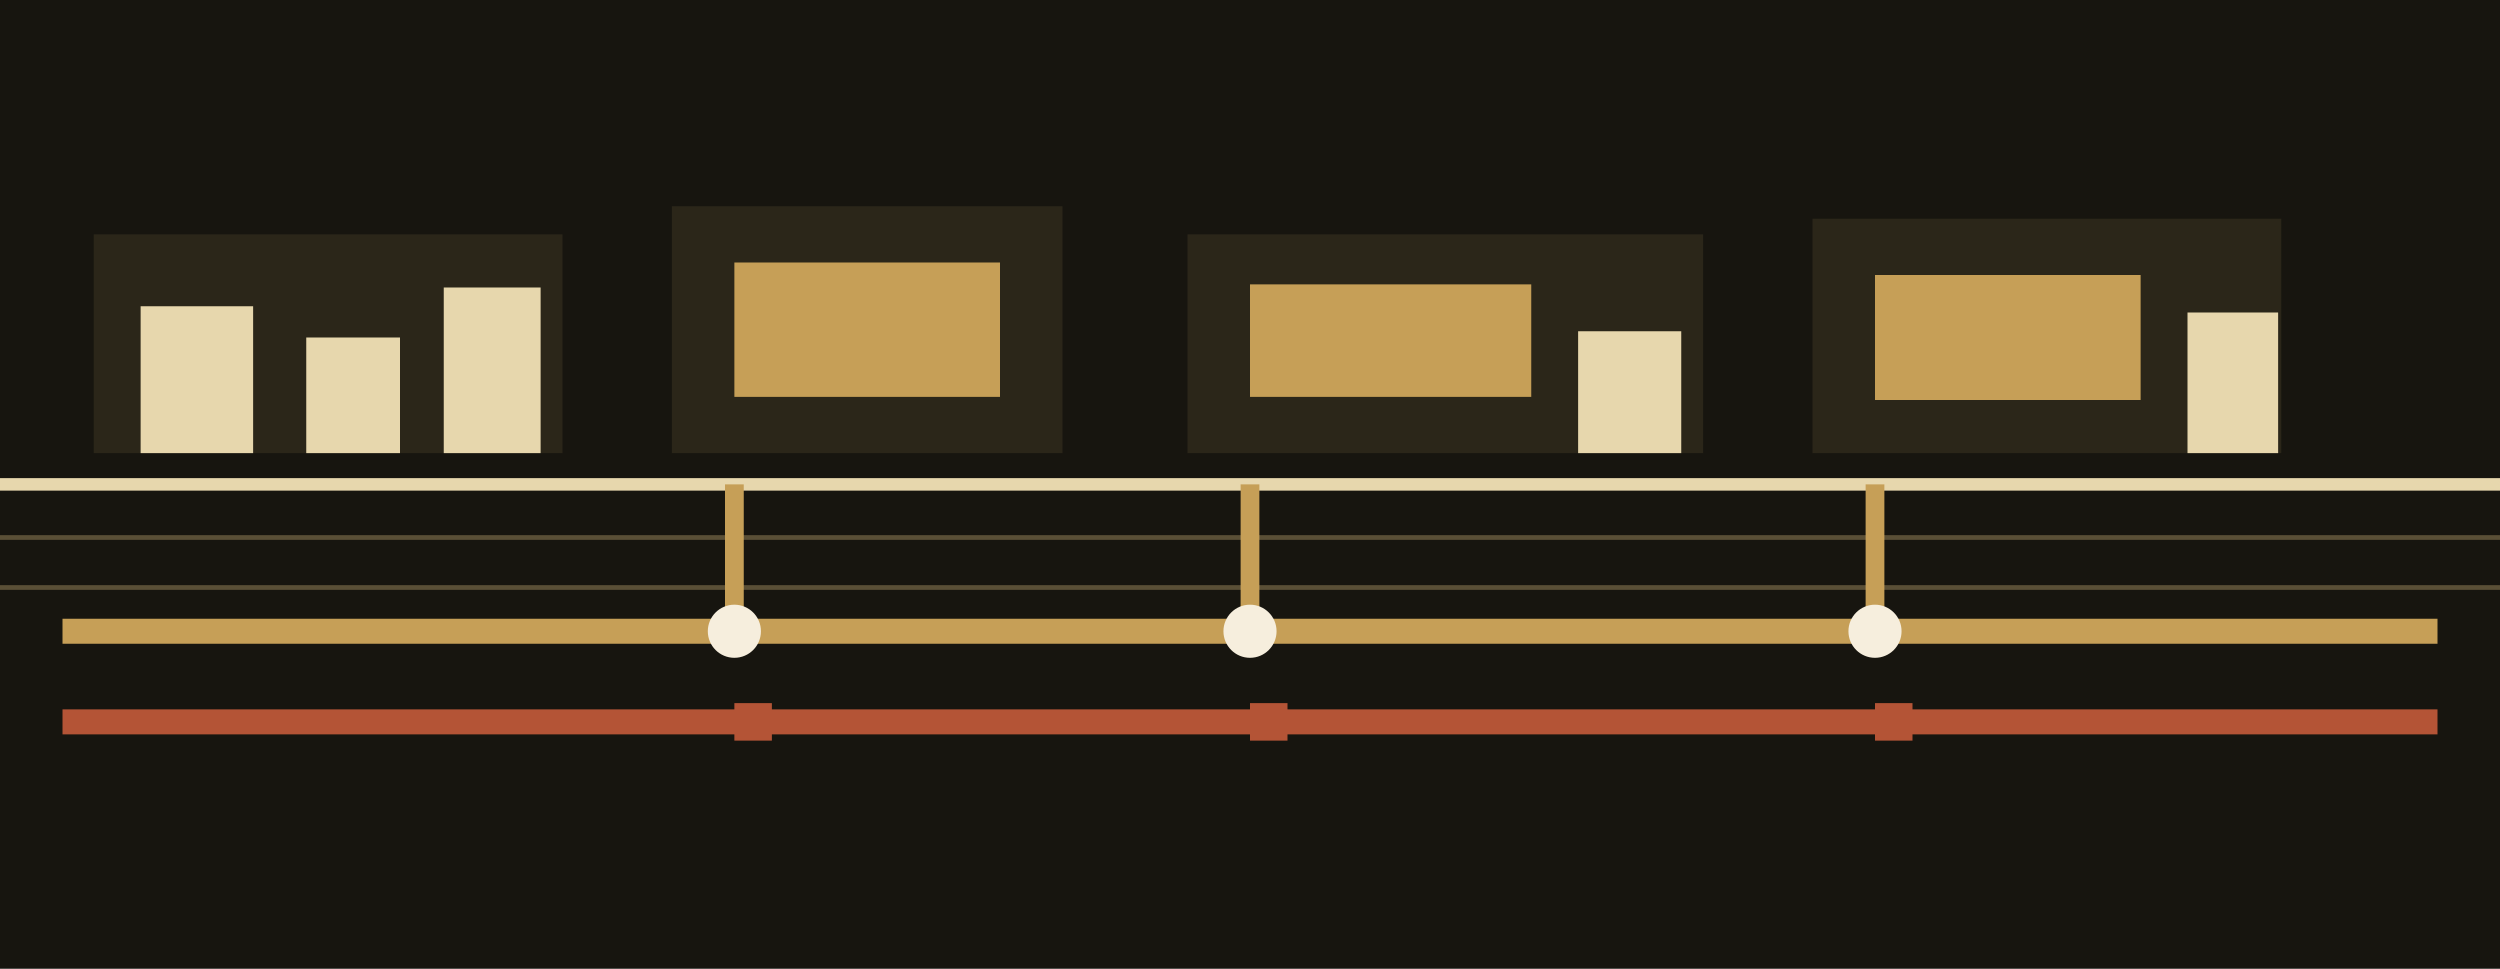
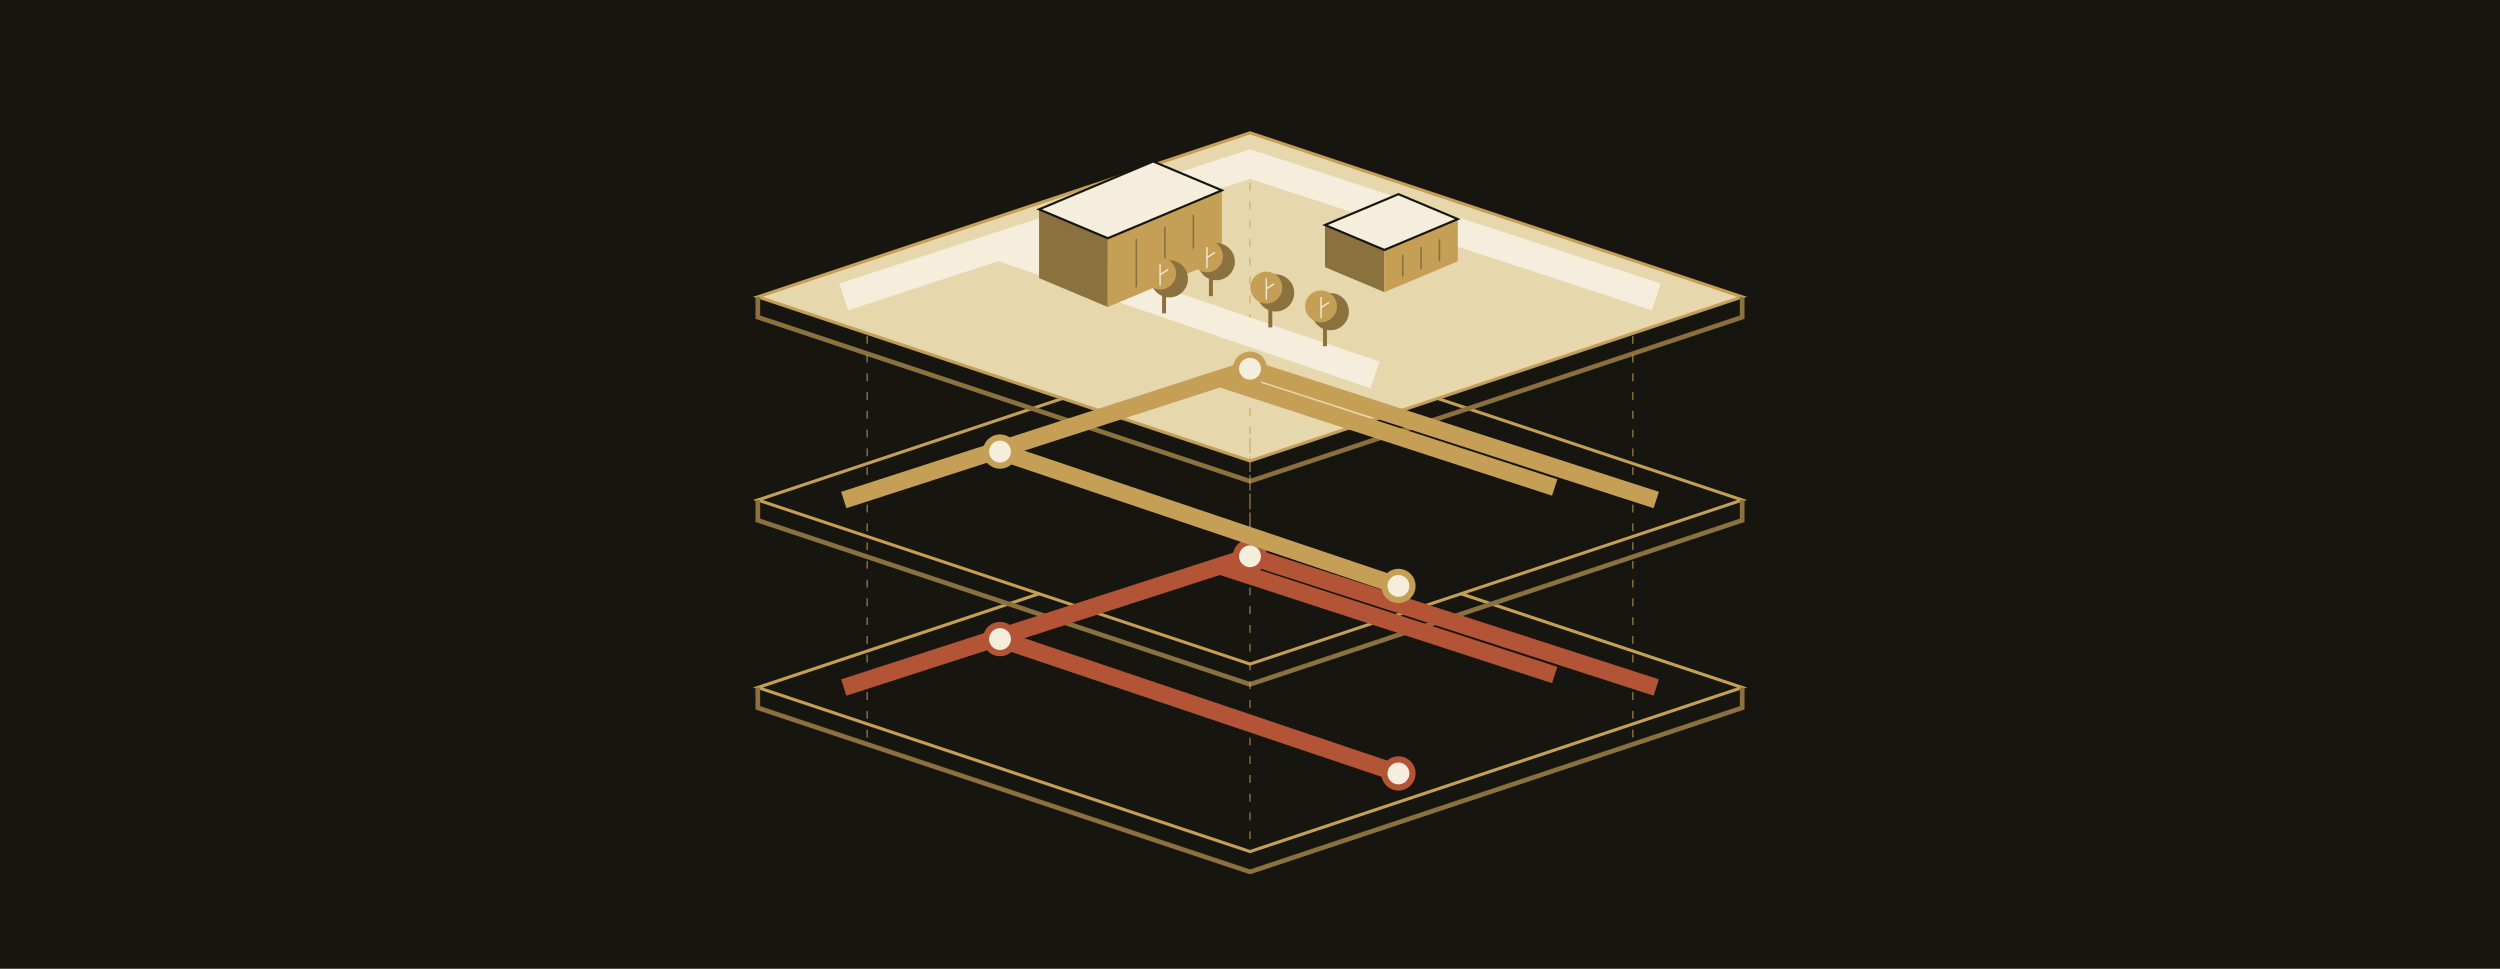
<svg xmlns="http://www.w3.org/2000/svg" viewBox="0 0 1600 620" role="img" aria-labelledby="title desc">
-   <rect width="1600" height="620" fill="#17150f" />
-   <g fill="#2b2619">
-     <rect x="60" y="150" width="300" height="140" />
-     <rect x="430" y="132" width="250" height="158" />
-     <rect x="760" y="150" width="330" height="140" />
-     <rect x="1160" y="140" width="300" height="150" />
-   </g>
-   <g fill="#c69f57">
-     <rect x="470" y="168" width="170" height="86" />
-     <rect x="800" y="182" width="180" height="72" />
-     <rect x="1200" y="176" width="170" height="80" />
-   </g>
-   <g fill="#e7d7ad">
-     <rect x="90" y="196" width="72" height="94" />
-     <rect x="196" y="216" width="60" height="74" />
-     <rect x="284" y="184" width="62" height="106" />
-     <rect x="1010" y="212" width="66" height="78" />
-     <rect x="1400" y="200" width="58" height="90" />
-   </g>
-   <path d="M0 310h1600" stroke="#e7d7ad" stroke-width="8" />
-   <g stroke="#5a4f36" stroke-width="3">
-     <path d="M0 344h1600M0 376h1600" />
-   </g>
-   <path d="M40 404h1520" fill="none" stroke="#c69f57" stroke-width="16" />
-   <path d="M40 462h1520" fill="none" stroke="#b45436" stroke-width="16" />
-   <g stroke="#c69f57" stroke-width="12" fill="none">
-     <path d="M470 404v-94M800 404v-94M1200 404v-94" />
-   </g>
-   <g fill="#f6eedd">
-     <circle cx="470" cy="404" r="17" />
-     <circle cx="800" cy="404" r="17" />
-     <circle cx="1200" cy="404" r="17" />
-   </g>
-   <g fill="#b45436">
-     <rect x="470" y="450" width="24" height="24" />
-     <rect x="800" y="450" width="24" height="24" />
-     <rect x="1200" y="450" width="24" height="24" />
+   <rect x="0" y="0" width="1600" height="620" fill="#17150f" />
+   <g transform="translate(800 300)">
+     <path d="M-315 140 0 35 315 140 0 245Z" fill="#17150f" stroke="#c69f57" stroke-width="2" />
+     <path d="M-315 140v13L0 258 315 153v-13" fill="none" stroke="#8b713e" stroke-width="3" />
+     <path d="M-315 20 0 -85 315 20 0 125Z" fill="#17150f" stroke="#c69f57" stroke-width="2" />
+     <path d="M-315 20v13L0 138 315 33v-13" fill="none" stroke="#8b713e" stroke-width="3" />
+     <path d="M-315 -110 0 -215 315 -110 0 -5Z" fill="#e7d7ad" stroke="#c69f57" stroke-width="2" />
+     <path d="M-315 -110v13L0 8 315 -97v-13" fill="none" stroke="#8b713e" stroke-width="3" />
+     <path d="M-245 -85L-245 175" fill="none" stroke="#c69f57" stroke-width="1" stroke-dasharray="5 7" opacity=".6" />
+     <path d="M245 -85L245 175" fill="none" stroke="#c69f57" stroke-width="1" stroke-dasharray="5 7" opacity=".6" />
+     <path d="M0 -195L0 65" fill="none" stroke="#c69f57" stroke-width="1" stroke-dasharray="5 7" opacity=".6" />
+     <path d="M0 -20L0 240" fill="none" stroke="#c69f57" stroke-width="1" stroke-dasharray="5 7" opacity=".6" />
+     <path d="M-260 140 0 56 260 140M-160 109 95 195M-20 62 195 132" fill="none" stroke="#b45436" stroke-width="11" stroke-linejoin="round" />
+     <circle cx="-160" cy="109" r="9" fill="#f6eedd" stroke="#b45436" stroke-width="4" />
+     <circle cx="0" cy="56" r="9" fill="#f6eedd" stroke="#b45436" stroke-width="4" />
+     <circle cx="95" cy="195" r="9" fill="#f6eedd" stroke="#b45436" stroke-width="4" />
+     <path d="M-260 20 0 -64 260 20M-160 -11 95 75M-20 -58 195 12" fill="none" stroke="#c69f57" stroke-width="11" stroke-linejoin="round" />
+     <circle cx="-160" cy="-11" r="9" fill="#f6eedd" stroke="#c69f57" stroke-width="4" />
+     <circle cx="0" cy="-64" r="9" fill="#f6eedd" stroke="#c69f57" stroke-width="4" />
+     <circle cx="95" cy="75" r="9" fill="#f6eedd" stroke="#c69f57" stroke-width="4" />
+     <path d="M-260-110 0-195 260-110M-160-142 80-60" fill="none" stroke="#f6eedd" stroke-width="18" />
+     <path d="M-135 -166l73 -30.66 44 18.48 -73 30.66Z" fill="#c69f57" />
+     <path d="M-135 -166v44l44 18.48v-44Z" fill="#8b713e" />
+     <path d="M-91 -147.52l73 -30.66v44l-73 30.66Z" fill="#c69f57" />
+     <path d="M-135 -166l73 -30.66 44 18.48 -73 30.66Z" fill="#f6eedd" stroke="#17150f" stroke-width="1.4" />
+     <path d="M-72.75 -147.185L-72.75 -116.185" fill="none" stroke="#17150f" stroke-width="1" opacity=".35" />
+     <path d="M-54.5 -154.85L-54.5 -123.85" fill="none" stroke="#17150f" stroke-width="1" opacity=".35" />
+     <path d="M-36.25 -162.515L-36.25 -131.515" fill="none" stroke="#17150f" stroke-width="1" opacity=".35" />
+     <path d="M48 -156l47 -19.74 38 15.96 -47 19.74Z" fill="#c69f57" />
+     <path d="M48 -156v27l38 15.96v-27Z" fill="#8b713e" />
+     <path d="M86 -140.04l47 -19.74v27l-47 19.74Z" fill="#c69f57" />
+     <path d="M48 -156l47 -19.74 38 15.96 -47 19.74Z" fill="#f6eedd" stroke="#17150f" stroke-width="1.4" />
+     <path d="M97.75 -136.975L97.75 -122.975" fill="none" stroke="#17150f" stroke-width="1" opacity=".35" />
+     <path d="M109.5 -141.91L109.5 -127.91" fill="none" stroke="#17150f" stroke-width="1" opacity=".35" />
+     <path d="M121.25 -146.845L121.25 -132.845" fill="none" stroke="#17150f" stroke-width="1" opacity=".35" />
+     <g transform="translate(-55 -119) scale(0.85)">
+       <path d="M0 0v23" fill="none" stroke="#8b713e" stroke-width="3" />
+       <circle cx="4" cy="-3" r="14" fill="#8b713e" />
+       <circle cx="-3" cy="-7" r="12" fill="#c69f57" />
+       <path d="M-3 -14v16m0-8 6-4" fill="none" stroke="#f6eedd" stroke-width="1" />
+     </g>
+     <g transform="translate(-25 -130) scale(0.85)">
+       <path d="M0 0v23" fill="none" stroke="#8b713e" stroke-width="3" />
+       <circle cx="4" cy="-3" r="14" fill="#8b713e" />
+       <circle cx="-3" cy="-7" r="12" fill="#c69f57" />
+       <path d="M-3 -14v16m0-8 6-4" fill="none" stroke="#f6eedd" stroke-width="1" />
+     </g>
+     <g transform="translate(13 -110) scale(0.85)">
+       <path d="M0 0v23" fill="none" stroke="#8b713e" stroke-width="3" />
+       <circle cx="4" cy="-3" r="14" fill="#8b713e" />
+       <circle cx="-3" cy="-7" r="12" fill="#c69f57" />
+       <path d="M-3 -14v16m0-8 6-4" fill="none" stroke="#f6eedd" stroke-width="1" />
+     </g>
+     <g transform="translate(48 -98) scale(0.85)">
+       <path d="M0 0v23" fill="none" stroke="#8b713e" stroke-width="3" />
+       <circle cx="4" cy="-3" r="14" fill="#8b713e" />
+       <circle cx="-3" cy="-7" r="12" fill="#c69f57" />
+       <path d="M-3 -14v16m0-8 6-4" fill="none" stroke="#f6eedd" stroke-width="1" />
+     </g>
  </g>
</svg>
